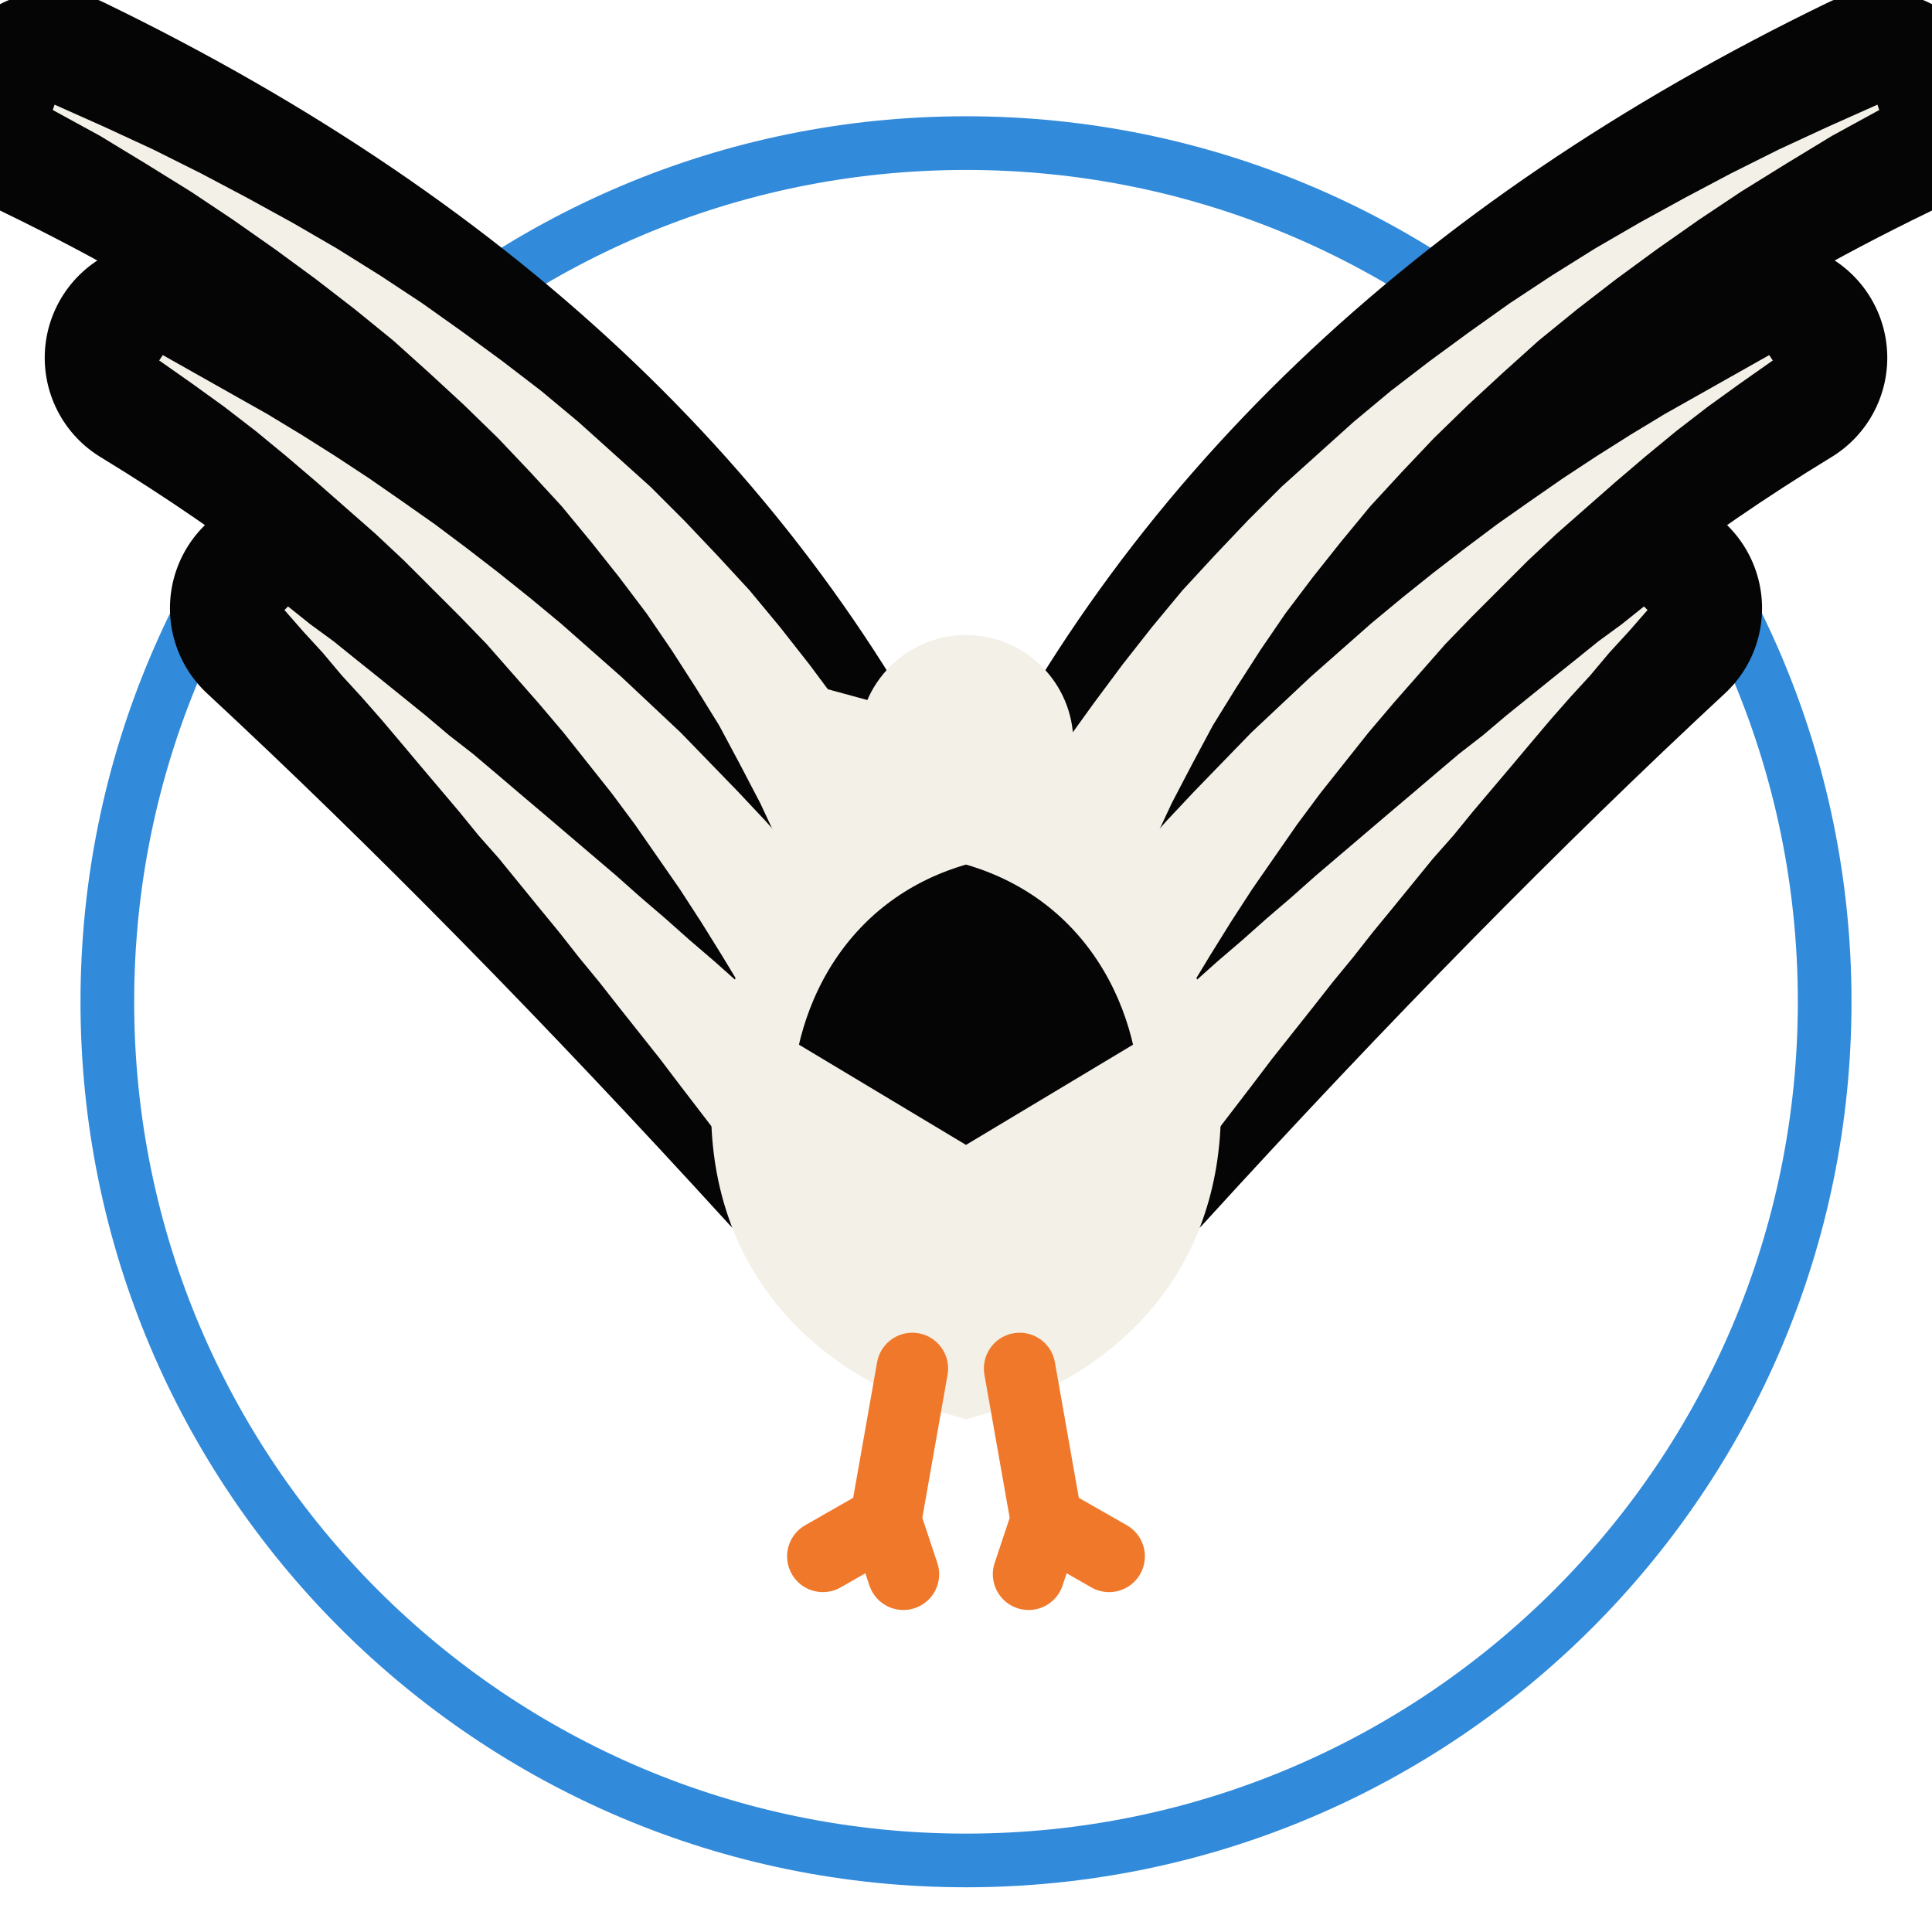
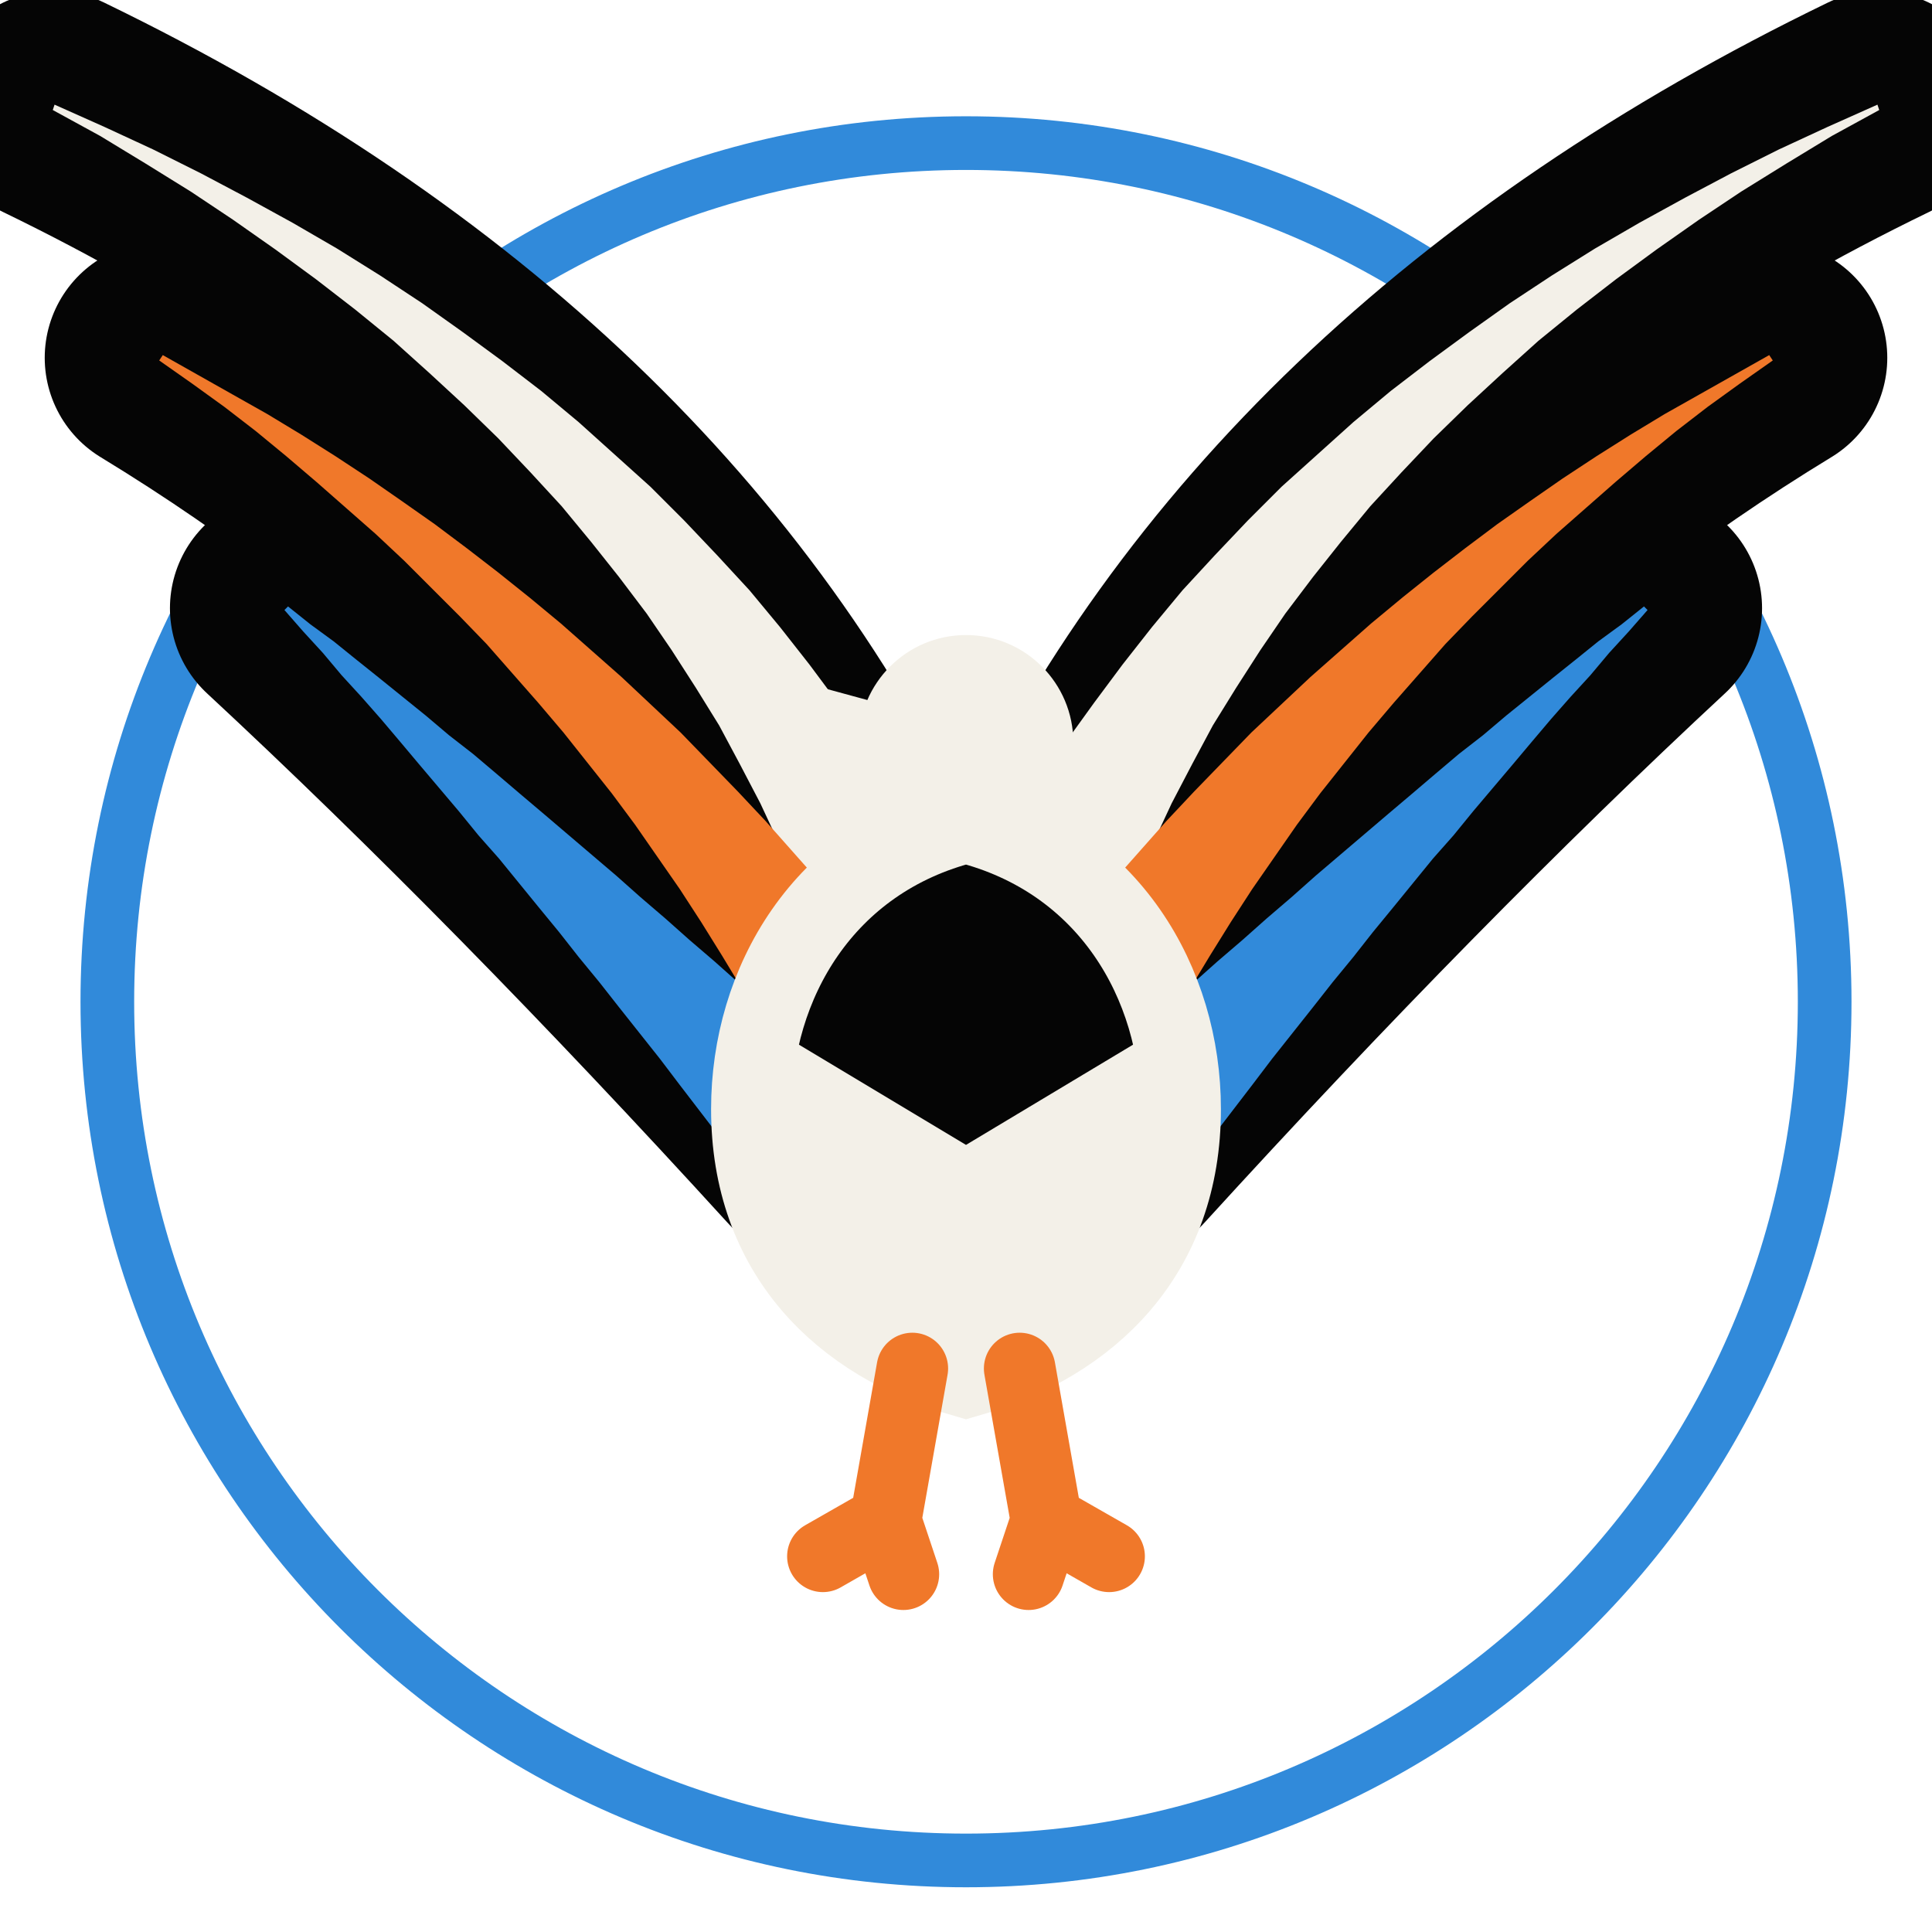
<svg xmlns="http://www.w3.org/2000/svg" viewBox="12 8 216 216">
  <circle cx="120" cy="120" r="96" fill="none" stroke="#318ada" stroke-width="6" />
  <path d="M130 108Q156 52 222 20" fill="none" stroke="#050505" stroke-width="26" stroke-linecap="round" />
  <g transform="matrix(-1 0 0 1 240 0)">
    <path d="M130 108Q156 52 222 20" fill="none" stroke="#050505" stroke-width="26" stroke-linecap="round" />
  </g>
  <path d="M134 122Q164 76 210 48" fill="none" stroke="#050505" stroke-width="26" stroke-linecap="round" />
  <g transform="matrix(-1 0 0 1 240 0)">
    <path d="M134 122Q164 76 210 48" fill="none" stroke="#050505" stroke-width="26" stroke-linecap="round" />
  </g>
  <path d="M137 136Q168 102 196 76" fill="none" stroke="#050505" stroke-width="26" stroke-linecap="round" />
  <g transform="matrix(-1 0 0 1 240 0)">
    <path d="M137 136Q168 102 196 76" fill="none" stroke="#050505" stroke-width="26" stroke-linecap="round" />
  </g>
  <path d="M137.3 111.4L139 106.8L140.9 102.3L143 97.8L145.3 93.4L147.6 89.1L150.2 84.9L152.9 80.7L155.7 76.6L158.8 72.5L161.9 68.6L165.2 64.6L168.7 60.8L172.3 57L176.1 53.3L180 49.7L184 46.1L188.3 42.6L192.7 39.2L197.2 35.9L201.9 32.6L206.7 29.4L211.7 26.3L216.8 23.2L222.1 20.3L221.9 19.7L216.3 22.2L210.9 24.7L205.5 27.4L200.4 30.1L195.3 32.9L190.3 35.8L185.5 38.8L180.8 41.9L176.3 45.1L171.8 48.4L167.5 51.7L163.3 55.2L159.3 58.8L155.3 62.4L151.5 66.2L147.8 70.1L144.2 74L140.8 78.1L137.5 82.3L134.3 86.6L131.2 90.9L128.3 95.4L125.5 100L122.7 104.6Z" fill="#f3f0e8" />
  <g transform="matrix(-1 0 0 1 240 0)">
    <path d="M137.3 111.4L139 106.8L140.9 102.3L143 97.8L145.3 93.4L147.6 89.1L150.2 84.9L152.9 80.7L155.7 76.6L158.8 72.5L161.9 68.6L165.2 64.6L168.7 60.8L172.3 57L176.1 53.3L180 49.7L184 46.1L188.3 42.6L192.7 39.2L197.2 35.9L201.9 32.6L206.7 29.4L211.7 26.3L216.8 23.2L222.1 20.3L221.9 19.7L216.3 22.2L210.9 24.7L205.5 27.4L200.4 30.1L195.3 32.9L190.3 35.8L185.5 38.8L180.8 41.9L176.3 45.1L171.8 48.4L167.5 51.7L163.3 55.2L159.3 58.8L155.3 62.4L151.5 66.2L147.8 70.1L144.2 74L140.8 78.1L137.5 82.3L134.3 86.6L131.2 90.9L128.3 95.4L125.5 100L122.7 104.6Z" fill="#f3f0e8" />
  </g>
-   <path d="M140.7 126.4L142.8 122.4L145 118.6L147.3 114.8L149.6 111.1L152 107.4L154.5 103.8L157 100.2L159.6 96.7L162.3 93.3L165 89.9L167.8 86.6L170.7 83.3L173.6 80L176.6 76.9L179.7 73.8L182.8 70.7L186 67.7L189.3 64.8L192.6 61.9L196 59L199.4 56.2L202.9 53.5L206.5 50.9L210.2 48.3L209.8 47.7L205.9 49.9L202 52.1L198.1 54.3L194.3 56.6L190.5 59L186.7 61.5L183.1 64L179.4 66.6L175.8 69.3L172.3 72L168.8 74.8L165.3 77.7L161.9 80.7L158.5 83.7L155.2 86.8L151.9 89.9L148.7 93.2L145.5 96.5L142.4 99.8L139.3 103.3L136.2 106.8L133.2 110.3L130.3 114L127.3 117.6Z" fill="#f3f0e8" />
+   <path d="M140.7 126.4L142.8 122.4L145 118.6L147.3 114.8L149.6 111.1L152 107.4L154.5 103.8L157 100.2L159.6 96.7L162.3 93.3L165 89.9L167.8 86.6L170.7 83.3L173.6 80L176.6 76.9L179.7 73.8L182.8 70.7L186 67.7L189.3 64.8L192.6 61.9L196 59L199.4 56.2L202.9 53.5L206.5 50.9L210.2 48.3L209.8 47.7L205.9 49.9L202 52.1L198.1 54.3L194.3 56.6L190.5 59L186.7 61.5L183.1 64L179.4 66.6L175.8 69.3L172.3 72L168.8 74.8L165.3 77.7L161.9 80.7L158.5 83.7L155.2 86.8L151.9 89.9L148.7 93.2L145.5 96.5L142.4 99.8L139.3 103.3L136.2 106.8L133.2 110.3L130.3 114L127.3 117.6Z" fill="#f0782a" />
  <g transform="matrix(-1 0 0 1 240 0)">
-     <path d="M140.7 126.4L142.8 122.4L145 118.6L147.3 114.8L149.6 111.1L152 107.4L154.5 103.8L157 100.2L159.6 96.7L162.3 93.3L165 89.9L167.8 86.6L170.7 83.3L173.6 80L176.6 76.9L179.7 73.8L182.8 70.7L186 67.7L189.3 64.8L192.6 61.9L196 59L199.4 56.2L202.9 53.5L206.5 50.9L210.2 48.3L209.8 47.7L205.9 49.9L202 52.1L198.1 54.3L194.3 56.6L190.5 59L186.7 61.5L183.1 64L179.4 66.6L175.8 69.3L172.3 72L168.8 74.8L165.3 77.7L161.9 80.7L158.5 83.7L155.2 86.8L151.9 89.9L148.7 93.2L145.5 96.5L142.4 99.8L139.3 103.3L136.2 106.8L133.2 110.3L130.3 114L127.3 117.6Z" fill="#f3f0e8" />
+     <path d="M140.7 126.4L142.8 122.4L145 118.6L147.3 114.8L149.6 111.1L152 107.4L154.5 103.8L157 100.2L159.6 96.7L162.3 93.3L165 89.9L167.8 86.6L170.7 83.3L173.6 80L176.6 76.9L179.7 73.8L182.8 70.7L186 67.7L189.3 64.8L192.6 61.9L196 59L199.4 56.2L202.9 53.5L206.5 50.9L210.2 48.3L209.8 47.7L205.9 49.9L202 52.1L198.1 54.3L194.3 56.6L190.5 59L186.7 61.5L183.1 64L179.4 66.6L175.8 69.3L172.3 72L168.8 74.8L165.3 77.7L161.9 80.7L158.5 83.7L155.2 86.8L151.9 89.9L148.7 93.2L145.5 96.5L142.4 99.8L139.3 103.3L136.2 106.8L133.2 110.3L130.3 114L127.3 117.6Z" fill="#f0782a" />
  </g>
-   <path d="M142.9 141.4L145.1 138.3L147.4 135.3L149.7 132.3L152 129.3L154.2 126.4L156.5 123.5L158.8 120.6L161 117.8L163.3 115L165.5 112.2L167.8 109.4L170 106.7L172.2 104L174.5 101.4L176.7 98.7L178.9 96.1L181.1 93.5L183.2 91L185.4 88.4L187.6 85.9L189.8 83.5L191.9 81L194.1 78.6L196.2 76.2L195.8 75.8L193.3 77.8L190.7 79.7L188.1 81.8L185.6 83.8L183 85.9L180.4 88L177.8 90.2L175.1 92.3L172.5 94.5L169.8 96.8L167.2 99L164.5 101.3L161.8 103.6L159.1 105.9L156.4 108.3L153.6 110.7L150.9 113.1L148.1 115.5L145.3 118L142.5 120.5L139.7 123L136.9 125.5L134 128.1L131.1 130.6Z" fill="#f3f0e8" />
+   <path d="M142.9 141.4L145.1 138.3L147.4 135.3L149.7 132.3L152 129.3L154.2 126.4L156.5 123.5L158.8 120.6L161 117.8L163.3 115L165.5 112.2L167.8 109.4L170 106.7L172.2 104L174.5 101.4L176.7 98.7L178.9 96.1L181.1 93.5L183.2 91L185.4 88.4L187.6 85.9L189.8 83.5L191.9 81L194.1 78.6L196.2 76.2L195.8 75.8L193.3 77.8L190.7 79.7L188.1 81.8L185.6 83.8L183 85.9L180.4 88L177.8 90.2L175.1 92.3L172.5 94.5L169.8 96.8L167.2 99L164.5 101.3L161.8 103.6L159.1 105.9L156.4 108.3L153.6 110.7L150.9 113.1L148.1 115.5L145.3 118L142.5 120.5L139.7 123L136.9 125.5L134 128.1L131.1 130.6Z" fill="#318ada" />
  <g transform="matrix(-1 0 0 1 240 0)">
-     <path d="M142.9 141.4L145.1 138.3L147.4 135.3L149.7 132.3L152 129.3L154.2 126.4L156.5 123.5L158.8 120.6L161 117.8L163.3 115L165.5 112.2L167.8 109.4L170 106.7L172.2 104L174.5 101.4L176.7 98.7L178.9 96.1L181.1 93.5L183.2 91L185.4 88.4L187.6 85.9L189.8 83.5L191.9 81L194.1 78.6L196.2 76.2L195.8 75.8L193.3 77.8L190.7 79.7L188.1 81.8L185.6 83.8L183 85.9L180.4 88L177.8 90.2L175.1 92.3L172.5 94.5L169.8 96.8L167.2 99L164.5 101.3L161.8 103.6L159.1 105.9L156.4 108.3L153.6 110.7L150.9 113.1L148.1 115.5L145.3 118L142.5 120.5L139.7 123L136.9 125.5L134 128.1L131.1 130.6Z" fill="#f3f0e8" />
+     <path d="M142.9 141.4L145.1 138.3L147.4 135.3L149.7 132.3L152 129.3L154.2 126.4L156.5 123.5L158.8 120.6L161 117.8L163.3 115L165.5 112.2L167.8 109.4L170 106.7L172.2 104L174.5 101.4L176.7 98.7L178.9 96.1L181.1 93.5L183.2 91L185.4 88.4L187.6 85.9L189.8 83.5L191.9 81L194.1 78.6L196.2 76.2L195.8 75.8L193.3 77.8L190.7 79.7L188.1 81.8L185.6 83.8L183 85.9L180.4 88L177.8 90.2L175.1 92.3L172.5 94.5L169.8 96.8L167.2 99L164.5 101.3L161.8 103.6L159.1 105.9L156.4 108.3L153.6 110.7L150.9 113.1L148.1 115.5L145.3 118L142.5 120.5L139.7 123L136.9 125.5L134 128.1L131.1 130.6Z" fill="#318ada" />
  </g>
  <path d="M120 100C136 104 144 118 144 132C144 148 134 158 120 162C106 158 96 148 96 132C96 118 104 104 120 100Z" fill="#050505" stroke="#f3f0e8" stroke-width="9" />
  <path d="M100 124L120 136L140 124C143 131 143 140 140 147C134 156 127 160 120 161C113 160 106 156 100 147C97 140 97 131 100 124Z" fill="#f3f0e8" />
  <circle cx="120" cy="91" r="12" fill="#f3f0e8" />
  <path d="M111 92L100 89" fill="none" stroke="#f3f0e8" stroke-width="10" stroke-linecap="round" />
  <path d="M114 161L111 178M126 161L129 178M111 178L104 182M111 178L113 184M129 178L136 182M129 178L127 184" fill="none" stroke="#f0782a" stroke-width="8" stroke-linecap="round" />
</svg>
